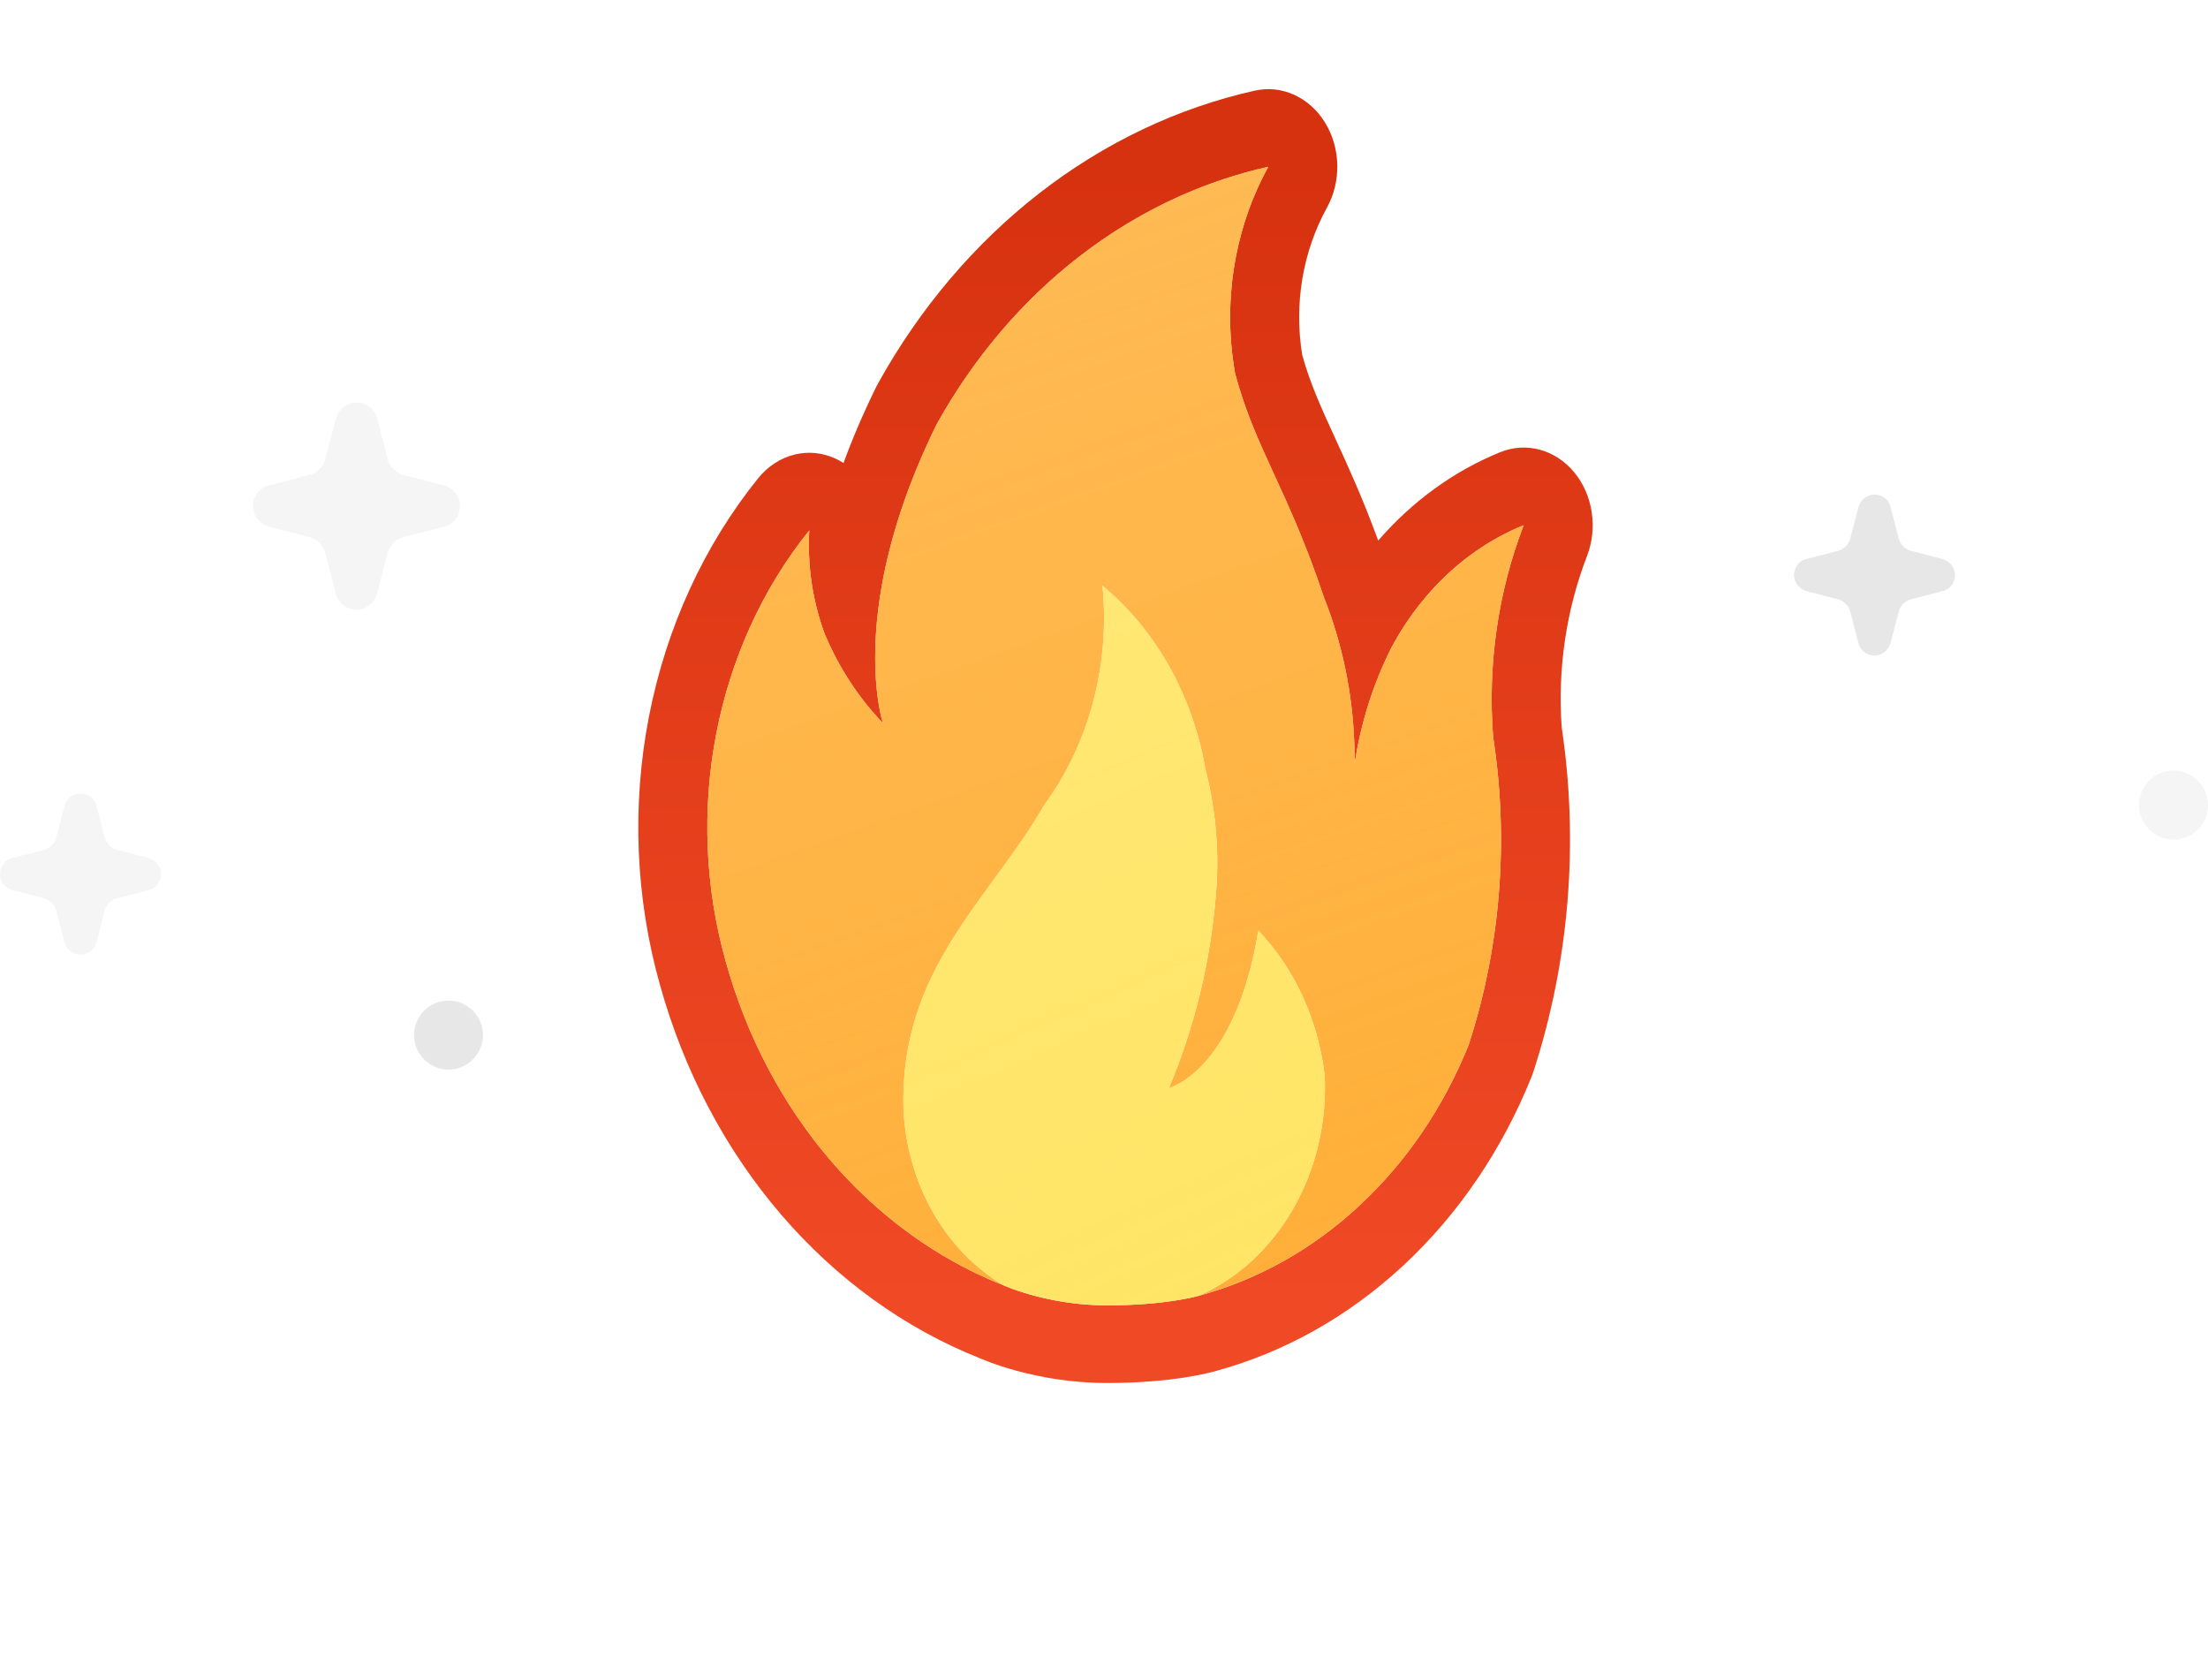
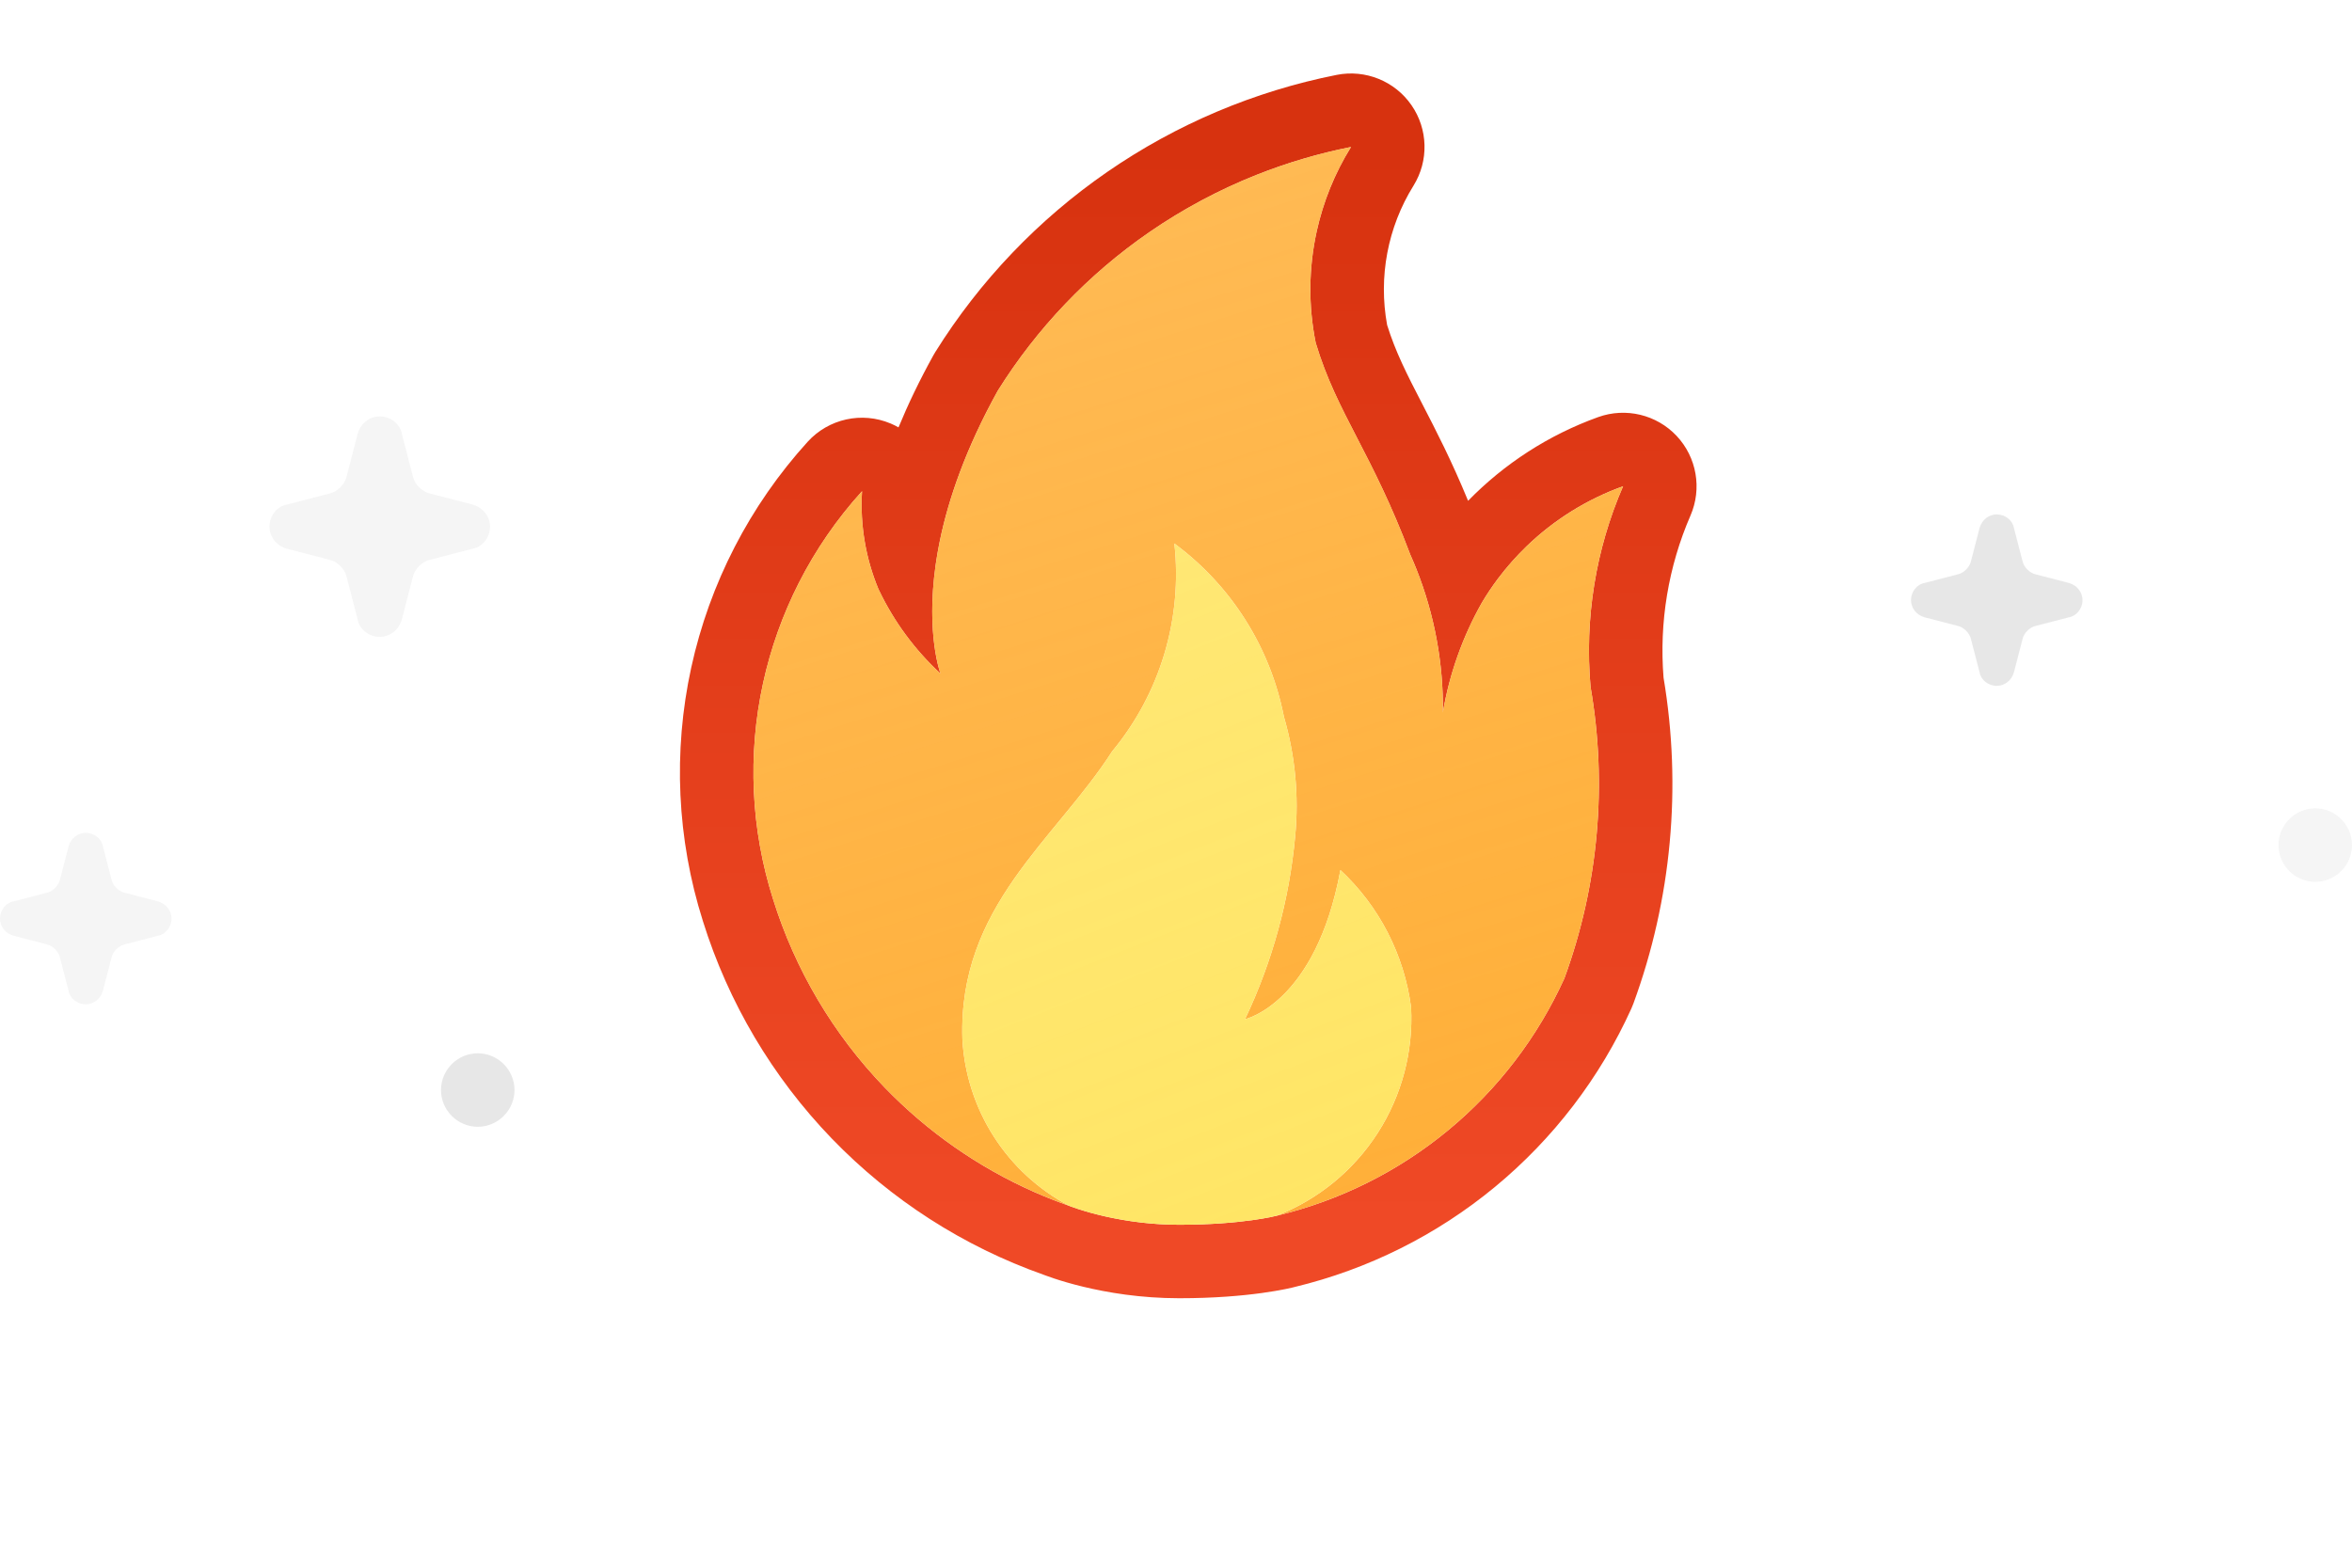
- <svg xmlns="http://www.w3.org/2000/svg" width="96" height="73" viewBox="0 0 96 73" fill="none">
+ <svg xmlns="http://www.w3.org/2000/svg" width="96" height="64" viewBox="0 0 96 64" fill="none">
  <g opacity="0.2">
-     <path d="M78.55 24.3L79.9 23.95C80.15 23.9 80.4 23.65 80.45 23.4L80.8 22.05C80.9 21.7 81.2 21.5 81.5 21.5C81.85 21.5 82.15 21.75 82.2 22.05L82.55 23.4C82.6 23.65 82.85 23.9 83.1 23.95L84.45 24.3C84.8 24.4 85 24.7 85 25C85 25.35 84.75 25.65 84.45 25.7L83.1 26.05C82.85 26.1 82.6 26.35 82.55 26.6L82.2 27.95C82.1 28.3 81.8 28.5 81.5 28.5C81.15 28.5 80.85 28.25 80.8 27.95L80.45 26.6C80.4 26.35 80.15 26.1 79.9 26.05L78.55 25.7C78.2 25.6 78 25.3 78 25C78 24.65 78.25 24.35 78.55 24.3Z" fill="#888888" />
-     <path d="M11.707 21.1L13.443 20.65C13.764 20.586 14.086 20.264 14.15 19.943L14.6 18.207C14.729 17.757 15.114 17.5 15.5 17.5C15.95 17.5 16.336 17.821 16.4 18.207L16.85 19.943C16.914 20.264 17.236 20.586 17.557 20.65L19.293 21.1C19.743 21.229 20 21.614 20 22C20 22.45 19.679 22.836 19.293 22.9L17.557 23.35C17.236 23.414 16.914 23.736 16.85 24.057L16.4 25.793C16.271 26.243 15.886 26.5 15.5 26.5C15.05 26.5 14.664 26.179 14.6 25.793L14.15 24.057C14.086 23.736 13.764 23.414 13.443 23.35L11.707 22.9C11.257 22.771 11 22.386 11 22C11 21.55 11.321 21.164 11.707 21.1Z" fill="#CCCCCC" />
-     <path d="M0.55 37.3L1.9 36.95C2.15 36.9 2.4 36.65 2.45 36.4L2.8 35.05C2.9 34.7 3.2 34.5 3.5 34.5C3.85 34.5 4.15 34.75 4.2 35.05L4.55 36.4C4.6 36.65 4.85 36.9 5.1 36.95L6.45 37.3C6.8 37.4 7 37.7 7 38C7 38.35 6.75 38.65 6.45 38.7L5.1 39.05C4.85 39.1 4.6 39.35 4.55 39.6L4.2 40.95C4.1 41.3 3.8 41.5 3.5 41.5C3.15 41.5 2.85 41.25 2.8 40.95L2.45 39.6C2.4 39.35 2.15 39.1 1.9 39.05L0.55 38.7C0.2 38.6 0 38.3 0 38C0 37.65 0.25 37.35 0.55 37.3Z" fill="#CCCCCC" />
-     <path d="M94.5 36.5C93.675 36.5 93 35.825 93 35C93 34.175 93.675 33.5 94.5 33.5C95.325 33.5 96 34.175 96 35C96 35.825 95.325 36.5 94.5 36.5Z" fill="#CCCCCC" />
-     <path d="M19.5 46.5C18.675 46.5 18 45.825 18 45C18 44.175 18.675 43.5 19.5 43.5C20.325 43.5 21 44.175 21 45C21 45.825 20.325 46.5 19.5 46.5Z" fill="#888888" />
+     <path d="M78.55 23.8L79.9 23.45C80.15 23.4 80.4 23.15 80.45 22.9L80.8 21.55C80.9 21.2 81.2 21 81.5 21C81.85 21 82.15 21.25 82.2 21.55L82.55 22.9C82.6 23.15 82.85 23.4 83.1 23.45L84.45 23.8C84.8 23.9 85 24.2 85 24.5C85 24.85 84.75 25.15 84.45 25.2L83.1 25.55C82.85 25.6 82.6 25.85 82.55 26.1L82.2 27.45C82.1 27.8 81.8 28 81.5 28C81.15 28 80.85 27.75 80.8 27.45L80.45 26.1C80.4 25.85 80.15 25.6 79.9 25.55L78.55 25.2C78.2 25.1 78 24.8 78 24.5C78 24.15 78.25 23.85 78.55 23.8Z" fill="#888888" />
+     <path d="M11.707 20.6L13.443 20.15C13.764 20.086 14.086 19.764 14.15 19.443L14.6 17.707C14.729 17.257 15.114 17 15.5 17C15.95 17 16.336 17.321 16.4 17.707L16.85 19.443C16.914 19.764 17.236 20.086 17.557 20.15L19.293 20.6C19.743 20.729 20 21.114 20 21.5C20 21.95 19.679 22.336 19.293 22.4L17.557 22.85C17.236 22.914 16.914 23.236 16.85 23.557L16.4 25.293C16.271 25.743 15.886 26 15.5 26C15.05 26 14.664 25.679 14.6 25.293L14.15 23.557C14.086 23.236 13.764 22.914 13.443 22.85L11.707 22.4C11.257 22.271 11 21.886 11 21.5C11 21.05 11.321 20.664 11.707 20.6Z" fill="#CCCCCC" />
+     <path d="M0.55 36.8L1.9 36.45C2.15 36.4 2.4 36.15 2.45 35.9L2.8 34.55C2.9 34.2 3.2 34 3.5 34C3.85 34 4.15 34.25 4.2 34.55L4.55 35.9C4.6 36.15 4.85 36.4 5.1 36.45L6.45 36.8C6.8 36.9 7 37.2 7 37.5C7 37.85 6.75 38.15 6.45 38.2L5.1 38.55C4.85 38.6 4.6 38.85 4.55 39.1L4.2 40.45C4.1 40.8 3.8 41 3.5 41C3.15 41 2.85 40.75 2.8 40.45L2.45 39.1C2.4 38.85 2.15 38.6 1.9 38.55L0.55 38.2C0.2 38.1 0 37.8 0 37.5C0 37.15 0.25 36.85 0.55 36.8Z" fill="#CCCCCC" />
+     <path d="M94.5 36C93.675 36 93 35.325 93 34.5C93 33.675 93.675 33 94.5 33C95.325 33 96 33.675 96 34.5C96 35.325 95.325 36 94.5 36Z" fill="#CCCCCC" />
+     <path d="M19.5 46C18.675 46 18 45.325 18 44.5C18 43.675 18.675 43 19.5 43C20.325 43 21 43.675 21 44.5C21 45.325 20.325 46 19.5 46Z" fill="#888888" />
  </g>
-   <path fill-rule="evenodd" clip-rule="evenodd" d="M45.09 56.362C45.509 56.469 46.004 56.572 46.558 56.645C47.042 56.709 47.57 56.75 48.13 56.75C50.709 56.75 52.106 56.337 52.115 56.334C54.681 55.644 57.073 54.302 59.107 52.411C61.142 50.521 62.765 48.132 63.854 45.427C65.245 41.151 65.613 36.538 64.921 32.052C64.797 30.481 64.849 28.905 65.071 27.36C65.293 25.807 65.687 24.286 66.248 22.832C64.771 23.431 63.435 24.371 62.319 25.578C61.888 26.046 61.489 26.554 61.127 27.098C60.895 27.447 60.679 27.811 60.48 28.189C59.696 29.75 59.16 31.453 58.893 33.221C58.919 30.966 58.551 28.73 57.813 26.639C57.735 26.418 57.653 26.199 57.566 25.981C56.785 23.646 56.045 22.035 55.392 20.614L55.392 20.614L55.392 20.614C54.72 19.151 54.141 17.889 53.702 16.242C53.397 14.539 53.416 12.798 53.742 11.13C54.008 9.768 54.479 8.455 55.144 7.25C53.823 7.545 52.533 7.974 51.288 8.531C49.747 9.22 48.276 10.104 46.903 11.17C44.423 13.096 42.32 15.574 40.723 18.45C39.408 21.121 38.706 23.445 38.357 25.36C38.299 25.681 38.25 25.991 38.21 26.289C38.203 26.343 38.196 26.398 38.189 26.452C37.788 29.648 38.387 31.435 38.387 31.435C37.342 30.349 36.491 29.05 35.877 27.607C35.868 27.584 35.858 27.562 35.849 27.54C35.595 26.849 35.411 26.13 35.299 25.398C35.181 24.629 35.142 23.844 35.185 23.06C34.157 24.335 33.289 25.754 32.602 27.277C31.948 28.729 31.456 30.274 31.145 31.879C30.507 35.166 30.648 38.584 31.552 41.791C32.451 45.037 34.012 48.001 36.11 50.447C37.855 52.481 39.93 54.11 42.218 55.248C42.683 55.479 43.155 55.69 43.636 55.88C43.636 55.88 44.184 56.13 45.09 56.362ZM42.591 59.044C39.32 57.742 36.362 55.601 33.951 52.791C31.53 49.968 29.729 46.548 28.69 42.803C27.629 39.035 27.465 35.02 28.214 31.159C28.964 27.295 30.602 23.72 32.964 20.791C33.82 19.73 35.178 19.393 36.352 19.95C36.464 20.003 36.571 20.063 36.674 20.129C37.06 19.076 37.53 17.969 38.099 16.814C38.124 16.763 38.151 16.712 38.179 16.662C39.992 13.395 42.382 10.581 45.199 8.392C48.017 6.204 51.202 4.689 54.56 3.94C55.732 3.678 56.931 4.224 57.611 5.329C58.291 6.435 58.323 7.888 57.692 9.03C56.639 10.939 56.257 13.22 56.617 15.426C56.96 16.66 57.404 17.642 58.057 19.065L58.065 19.082C58.607 20.26 59.245 21.65 59.922 23.501C61.401 21.795 63.212 20.475 65.231 19.657C66.358 19.201 67.617 19.541 68.436 20.523C69.254 21.505 69.476 22.94 69 24.175C68.096 26.52 67.718 29.078 67.9 31.625C68.651 36.647 68.228 41.803 66.671 46.587C66.646 46.665 66.618 46.742 66.587 46.819C65.31 49.992 63.405 52.795 61.018 55.013C58.636 57.227 55.837 58.799 52.833 59.611L52.825 59.614C52.8 59.621 52.769 59.629 52.733 59.639C52.661 59.657 52.567 59.681 52.451 59.707C52.22 59.76 51.902 59.824 51.502 59.886C50.7 60.01 49.567 60.125 48.13 60.125C46.544 60.125 45.179 59.86 44.207 59.595C43.718 59.462 43.32 59.327 43.031 59.22C42.887 59.166 42.77 59.119 42.682 59.082C42.647 59.068 42.617 59.055 42.591 59.044Z" fill="url(#paint0_linear_1669_16072)" />
-   <path d="M43.636 55.88C40.786 54.754 38.208 52.893 36.11 50.447C34.012 48.001 32.451 45.037 31.552 41.791C30.648 38.584 30.507 35.166 31.145 31.878C31.783 28.591 33.176 25.55 35.185 23.059C35.102 24.59 35.328 26.122 35.849 27.539C36.464 29.01 37.326 30.332 38.387 31.435C38.387 31.435 36.743 26.533 40.723 18.45C42.32 15.573 44.423 13.096 46.903 11.17C49.384 9.243 52.188 7.909 55.144 7.25C53.664 9.932 53.148 13.148 53.702 16.242C54.567 19.488 55.98 21.241 57.566 25.981C58.469 28.258 58.922 30.728 58.893 33.22C59.16 31.453 59.696 29.75 60.48 28.189C61.792 25.704 63.831 23.811 66.248 22.832C65.129 25.733 64.673 28.902 64.921 32.052C65.613 36.538 65.245 41.151 63.854 45.426C62.765 48.132 61.142 50.52 59.107 52.411C57.073 54.301 54.681 55.643 52.115 56.334C53.806 55.587 55.245 54.26 56.229 52.541C57.213 50.823 57.691 48.799 57.595 46.758C57.312 44.345 56.293 42.119 54.711 40.46C53.702 46.595 50.818 47.309 50.818 47.309C51.935 44.664 52.628 41.818 52.865 38.901C53.022 37.056 52.865 35.194 52.404 33.415C51.85 30.228 50.255 27.39 47.933 25.462C48.101 27.163 47.962 28.884 47.526 30.524C47.09 32.164 46.366 33.688 45.395 35.006C43.059 39.096 39.108 42.115 39.281 48.218C39.356 49.81 39.797 51.353 40.561 52.696C41.324 54.038 42.384 55.135 43.636 55.88Z" fill="url(#paint1_linear_1669_16072)" />
-   <path d="M56.229 52.542C55.245 54.261 53.806 55.587 52.115 56.334C52.115 56.334 50.718 56.75 48.13 56.75C45.542 56.75 43.636 55.88 43.636 55.88C42.383 55.136 41.324 54.038 40.561 52.696C39.797 51.353 39.356 49.81 39.281 48.218C39.108 42.115 43.059 39.096 45.395 35.006C46.365 33.688 47.09 32.164 47.526 30.524C47.962 28.885 48.101 27.163 47.933 25.462C50.255 27.391 51.85 30.228 52.404 33.415C52.865 35.195 53.022 37.056 52.865 38.902C52.628 41.818 51.935 44.664 50.818 47.309C50.818 47.309 53.702 46.595 54.711 40.46C56.293 42.119 57.312 44.345 57.595 46.758C57.691 48.799 57.212 50.823 56.229 52.542Z" fill="url(#paint2_linear_1669_16072)" />
+   <path fill-rule="evenodd" clip-rule="evenodd" d="M45.09 49.655C45.509 49.75 46.004 49.842 46.558 49.907C47.042 49.964 47.57 50 48.13 50C50.709 50 52.106 49.633 52.115 49.63C54.681 49.016 57.073 47.824 59.107 46.143C61.142 44.463 62.765 42.339 63.854 39.935C65.245 36.134 65.613 32.034 64.921 28.046C64.797 26.649 64.849 25.249 65.071 23.875C65.293 22.495 65.687 21.143 66.248 19.851C64.771 20.383 63.435 21.218 62.319 22.292C61.888 22.708 61.489 23.159 61.127 23.642C60.895 23.953 60.679 24.276 60.48 24.612C59.696 26 59.16 27.514 58.893 29.085C58.919 27.081 58.551 25.093 57.813 23.234C57.735 23.038 57.653 22.843 57.566 22.65C56.785 20.574 56.045 19.143 55.392 17.879L55.392 17.879L55.392 17.879C54.72 16.579 54.141 15.457 53.702 13.993C53.397 12.479 53.416 10.931 53.742 9.449C54.008 8.239 54.479 7.071 55.144 6C53.823 6.262 52.533 6.644 51.288 7.138C49.747 7.751 48.276 8.537 46.903 9.484C44.423 11.196 42.32 13.399 40.723 15.955C39.408 18.33 38.706 20.396 38.357 22.098C38.299 22.383 38.25 22.658 38.21 22.923C38.203 22.972 38.196 23.02 38.189 23.068C37.788 25.909 38.387 27.498 38.387 27.498C37.342 26.533 36.491 25.378 35.877 24.095C35.868 24.075 35.858 24.055 35.849 24.035C35.595 23.421 35.411 22.782 35.299 22.132C35.181 21.448 35.142 20.75 35.185 20.053C34.157 21.186 33.289 22.448 32.602 23.802C31.948 25.092 31.456 26.466 31.145 27.892C30.507 30.814 30.648 33.852 31.552 36.703C32.451 39.588 34.012 42.223 36.11 44.398C37.855 46.205 39.93 47.653 42.218 48.665C42.683 48.87 43.155 49.058 43.636 49.226C43.636 49.226 44.184 49.449 45.09 49.655ZM42.591 52.039C39.32 50.882 36.362 48.979 33.951 46.481C31.53 43.972 29.729 40.931 28.69 37.603C27.629 34.254 27.465 30.685 28.214 27.252C28.964 23.818 30.602 20.64 32.964 18.037C33.82 17.094 35.178 16.794 36.352 17.289C36.464 17.336 36.571 17.389 36.674 17.448C37.06 16.512 37.53 15.528 38.099 14.502C38.124 14.456 38.151 14.411 38.179 14.366C39.992 11.462 42.382 8.96 45.199 7.015C48.017 5.07 51.202 3.723 54.56 3.057C55.732 2.825 56.931 3.31 57.611 4.293C58.291 5.275 58.323 6.568 57.692 7.583C56.639 9.279 56.257 11.306 56.617 13.268C56.96 14.364 57.404 15.238 58.057 16.502L58.065 16.517C58.607 17.565 59.245 18.8 59.922 20.445C61.401 18.929 63.212 17.755 65.231 17.028C66.358 16.623 67.617 16.926 68.436 17.798C69.254 18.671 69.476 19.947 69 21.045C68.096 23.129 67.718 25.403 67.9 27.666C68.651 32.13 68.228 36.714 66.671 40.966C66.646 41.036 66.618 41.104 66.587 41.172C65.31 43.993 63.405 46.484 61.018 48.456C58.636 50.424 55.837 51.821 52.833 52.543L52.825 52.545C52.8 52.552 52.769 52.559 52.733 52.568C52.661 52.584 52.567 52.605 52.451 52.629C52.22 52.675 51.902 52.732 51.502 52.787C50.7 52.897 49.567 53 48.13 53C46.544 53 45.179 52.764 44.207 52.529C43.718 52.411 43.32 52.291 43.031 52.195C42.887 52.148 42.77 52.106 42.682 52.073C42.647 52.06 42.617 52.049 42.591 52.039Z" fill="url(#paint0_linear_2496_144913)" />
+   <path d="M43.636 49.226C40.786 48.225 38.208 46.572 36.11 44.398C34.012 42.223 32.451 39.588 31.552 36.703C30.648 33.852 30.507 30.814 31.145 27.892C31.783 24.97 33.176 22.267 35.185 20.053C35.102 21.413 35.328 22.775 35.849 24.035C36.464 25.342 37.326 26.518 38.387 27.498C38.387 27.498 36.743 23.14 40.723 15.955C42.32 13.399 44.423 11.196 46.903 9.484C49.384 7.772 52.188 6.586 55.144 6C53.664 8.384 53.148 11.242 53.702 13.993C54.567 16.879 55.98 18.437 57.566 22.65C58.469 24.673 58.922 26.869 58.893 29.085C59.16 27.513 59.696 26 60.48 24.612C61.792 22.404 63.831 20.721 66.248 19.851C65.129 22.429 64.673 25.246 64.921 28.046C65.613 32.034 65.245 36.134 63.854 39.935C62.765 42.339 61.142 44.463 59.107 46.143C57.073 47.824 54.681 49.016 52.115 49.63C53.806 48.966 55.245 47.787 56.229 46.259C57.213 44.731 57.691 42.932 57.595 41.118C57.312 38.973 56.293 36.994 54.711 35.52C53.702 40.974 50.818 41.608 50.818 41.608C51.935 39.257 52.628 36.727 52.865 34.135C53.022 32.495 52.865 30.84 52.404 29.258C51.85 26.425 50.255 23.903 47.933 22.188C48.101 23.7 47.962 25.231 47.526 26.688C47.09 28.146 46.366 29.5 45.395 30.672C43.059 34.308 39.108 36.991 39.281 42.416C39.356 43.831 39.797 45.202 40.561 46.396C41.324 47.59 42.384 48.565 43.636 49.226Z" fill="url(#paint1_linear_2496_144913)" />
+   <path d="M56.229 46.259C55.245 47.787 53.806 48.967 52.115 49.63C52.115 49.63 50.718 50 48.13 50C45.542 50 43.636 49.227 43.636 49.227C42.383 48.565 41.324 47.59 40.561 46.396C39.797 45.203 39.356 43.831 39.281 42.416C39.108 36.992 43.059 34.308 45.395 30.672C46.365 29.501 47.09 28.146 47.526 26.688C47.962 25.231 48.101 23.701 47.933 22.189C50.255 23.903 51.85 26.425 52.404 29.258C52.865 30.84 53.022 32.495 52.865 34.135C52.628 36.727 51.935 39.257 50.818 41.609C50.818 41.609 53.702 40.974 54.711 35.52C56.293 36.995 57.312 38.974 57.595 41.118C57.691 42.933 57.212 44.732 56.229 46.259Z" fill="url(#paint2_linear_2496_144913)" />
  <defs>
-     <linearGradient id="paint0_linear_1669_16072" x1="48.5" y1="7.25" x2="48.5" y2="56.75" gradientUnits="userSpaceOnUse">
+     <linearGradient id="paint0_linear_2496_144913" x1="48.5" y1="6" x2="48.5" y2="50" gradientUnits="userSpaceOnUse">
      <stop stop-color="#D7320F" />
      <stop offset="1" stop-color="#EF4926" />
    </linearGradient>
-     <linearGradient id="paint1_linear_1669_16072" x1="42.599" y1="6.201" x2="60.292" y2="55.79" gradientUnits="userSpaceOnUse">
+     <linearGradient id="paint1_linear_2496_144913" x1="42.599" y1="5.068" x2="56.918" y2="50.217" gradientUnits="userSpaceOnUse">
      <stop stop-color="#FFAA2C" stop-opacity="0.8" />
      <stop offset="1" stop-color="#FFAF38" />
    </linearGradient>
-     <linearGradient id="paint2_linear_1669_16072" x1="45.394" y1="24.794" x2="58.537" y2="54.639" gradientUnits="userSpaceOnUse">
+     <linearGradient id="paint2_linear_2496_144913" x1="45.394" y1="21.594" x2="56.145" y2="49.06" gradientUnits="userSpaceOnUse">
      <stop stop-color="#FFE565" stop-opacity="0.9" />
      <stop offset="1" stop-color="#FFE565" />
    </linearGradient>
  </defs>
</svg>
